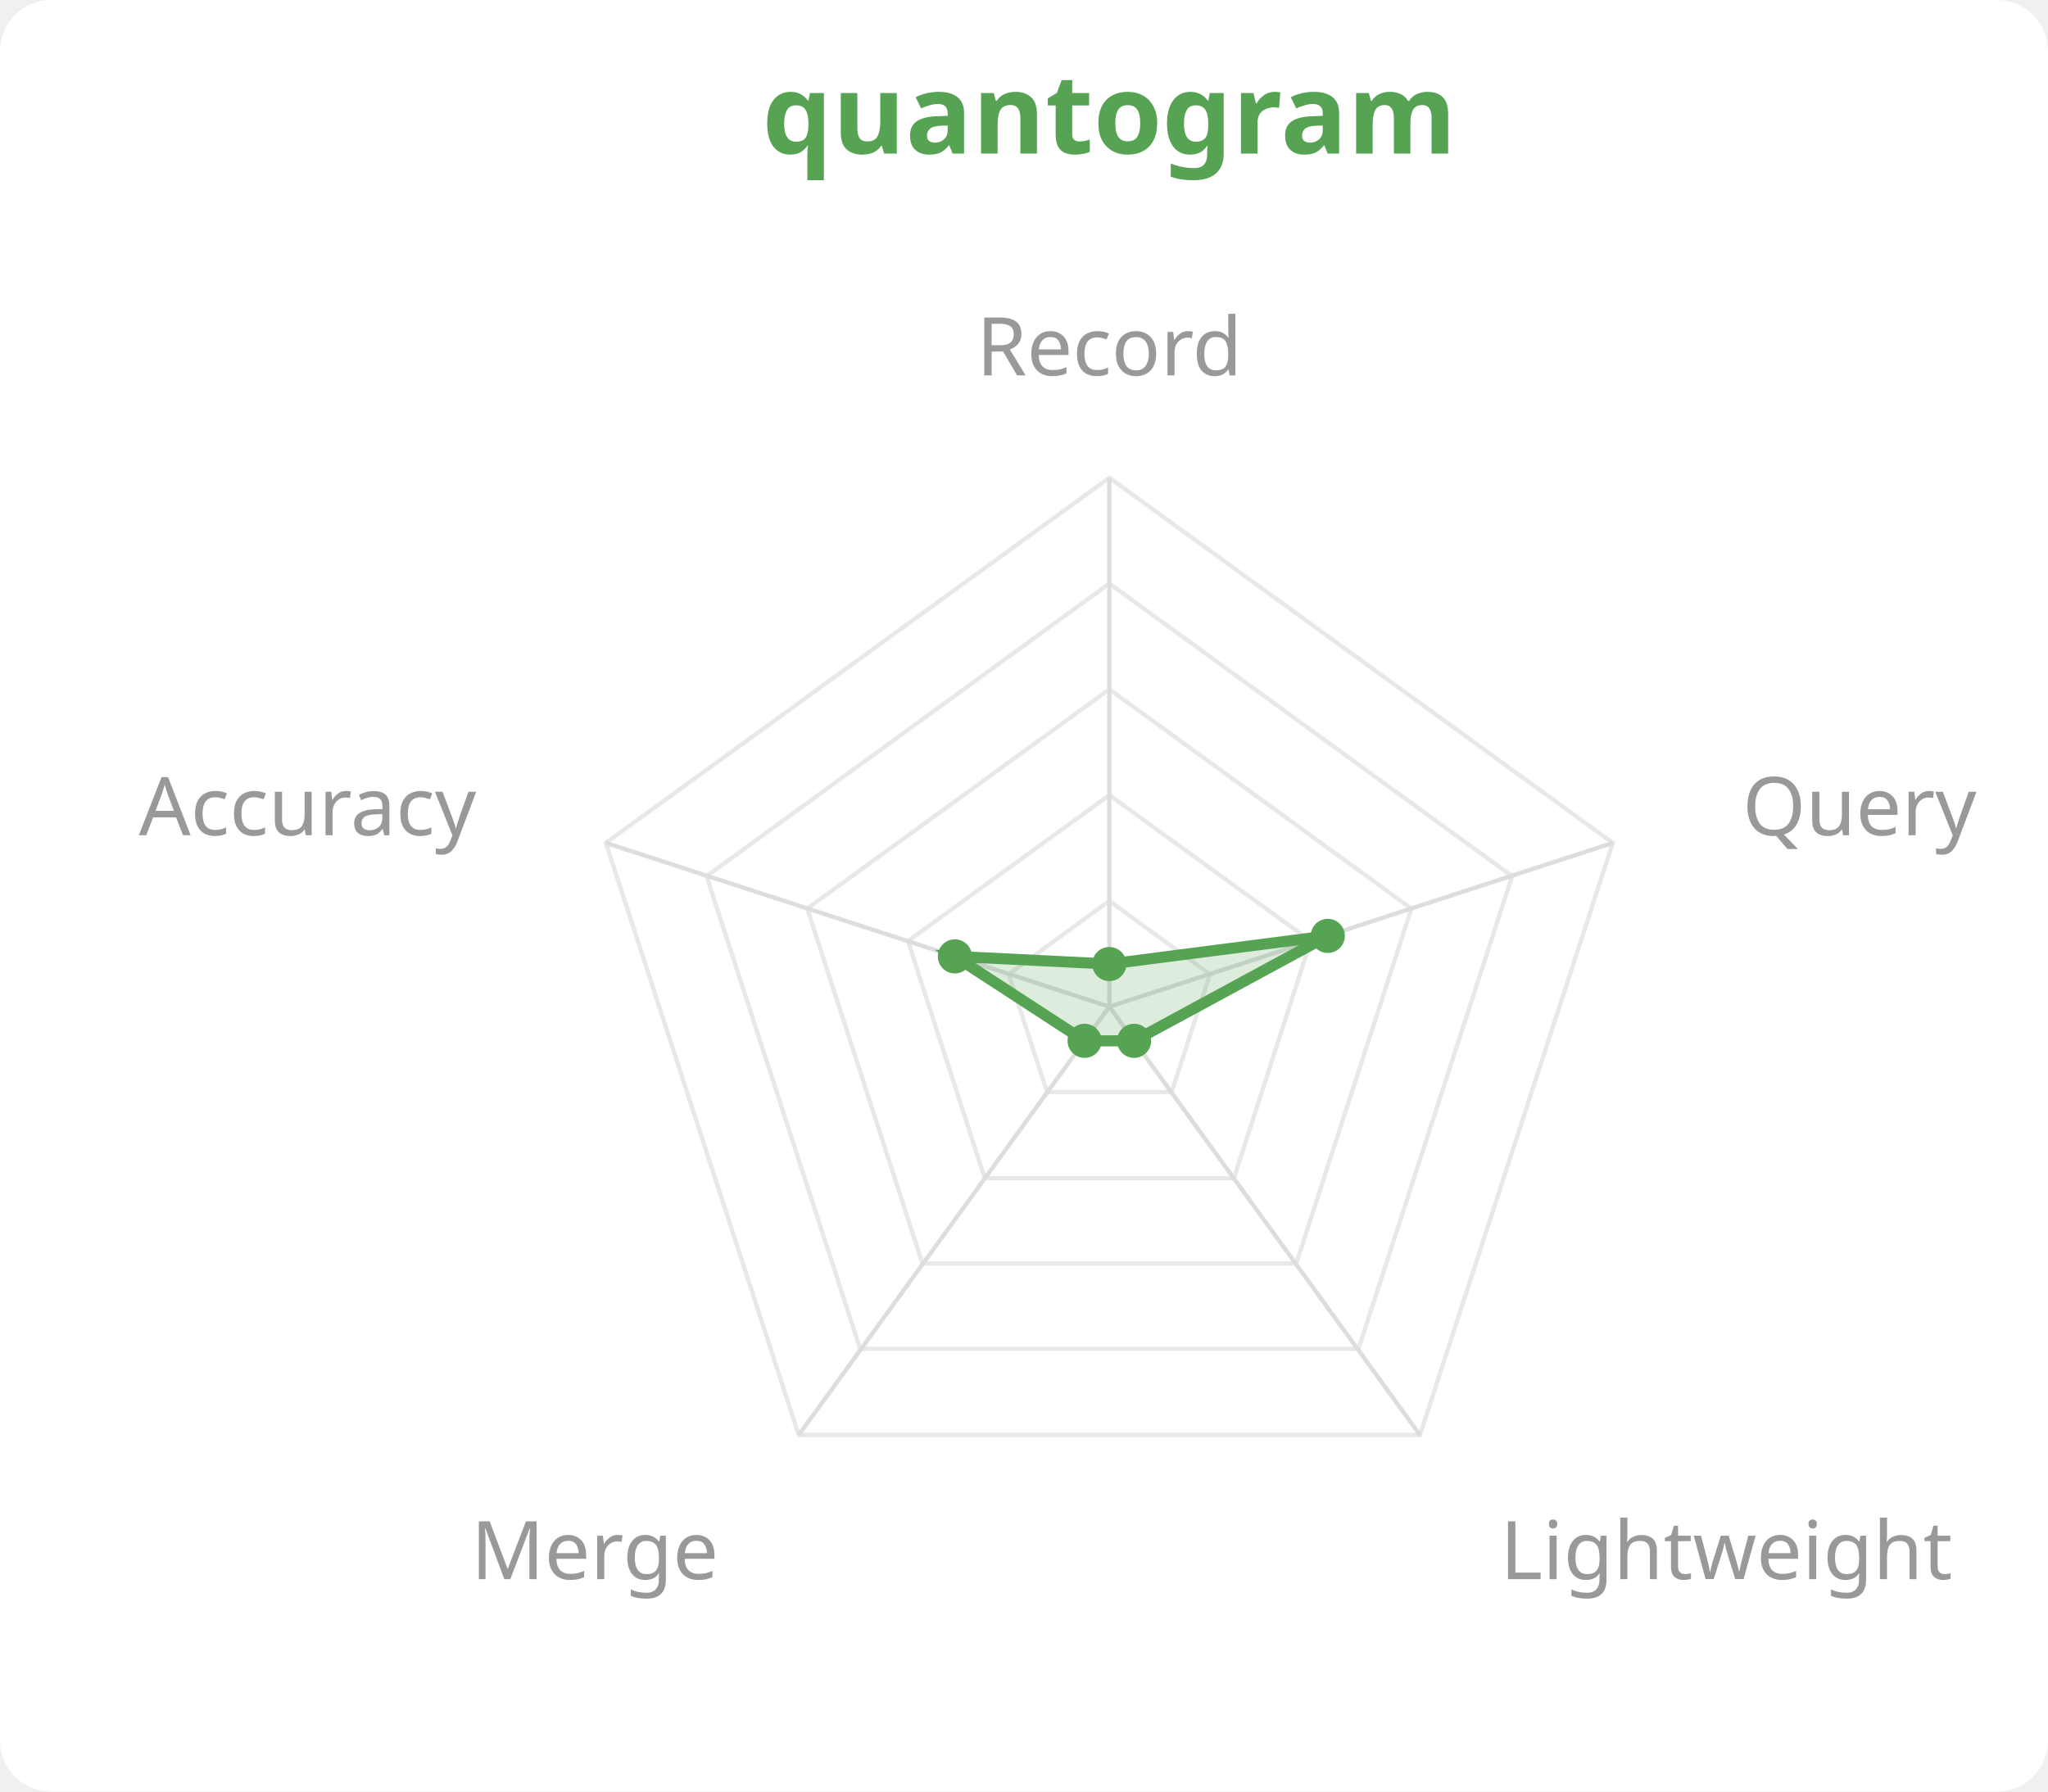
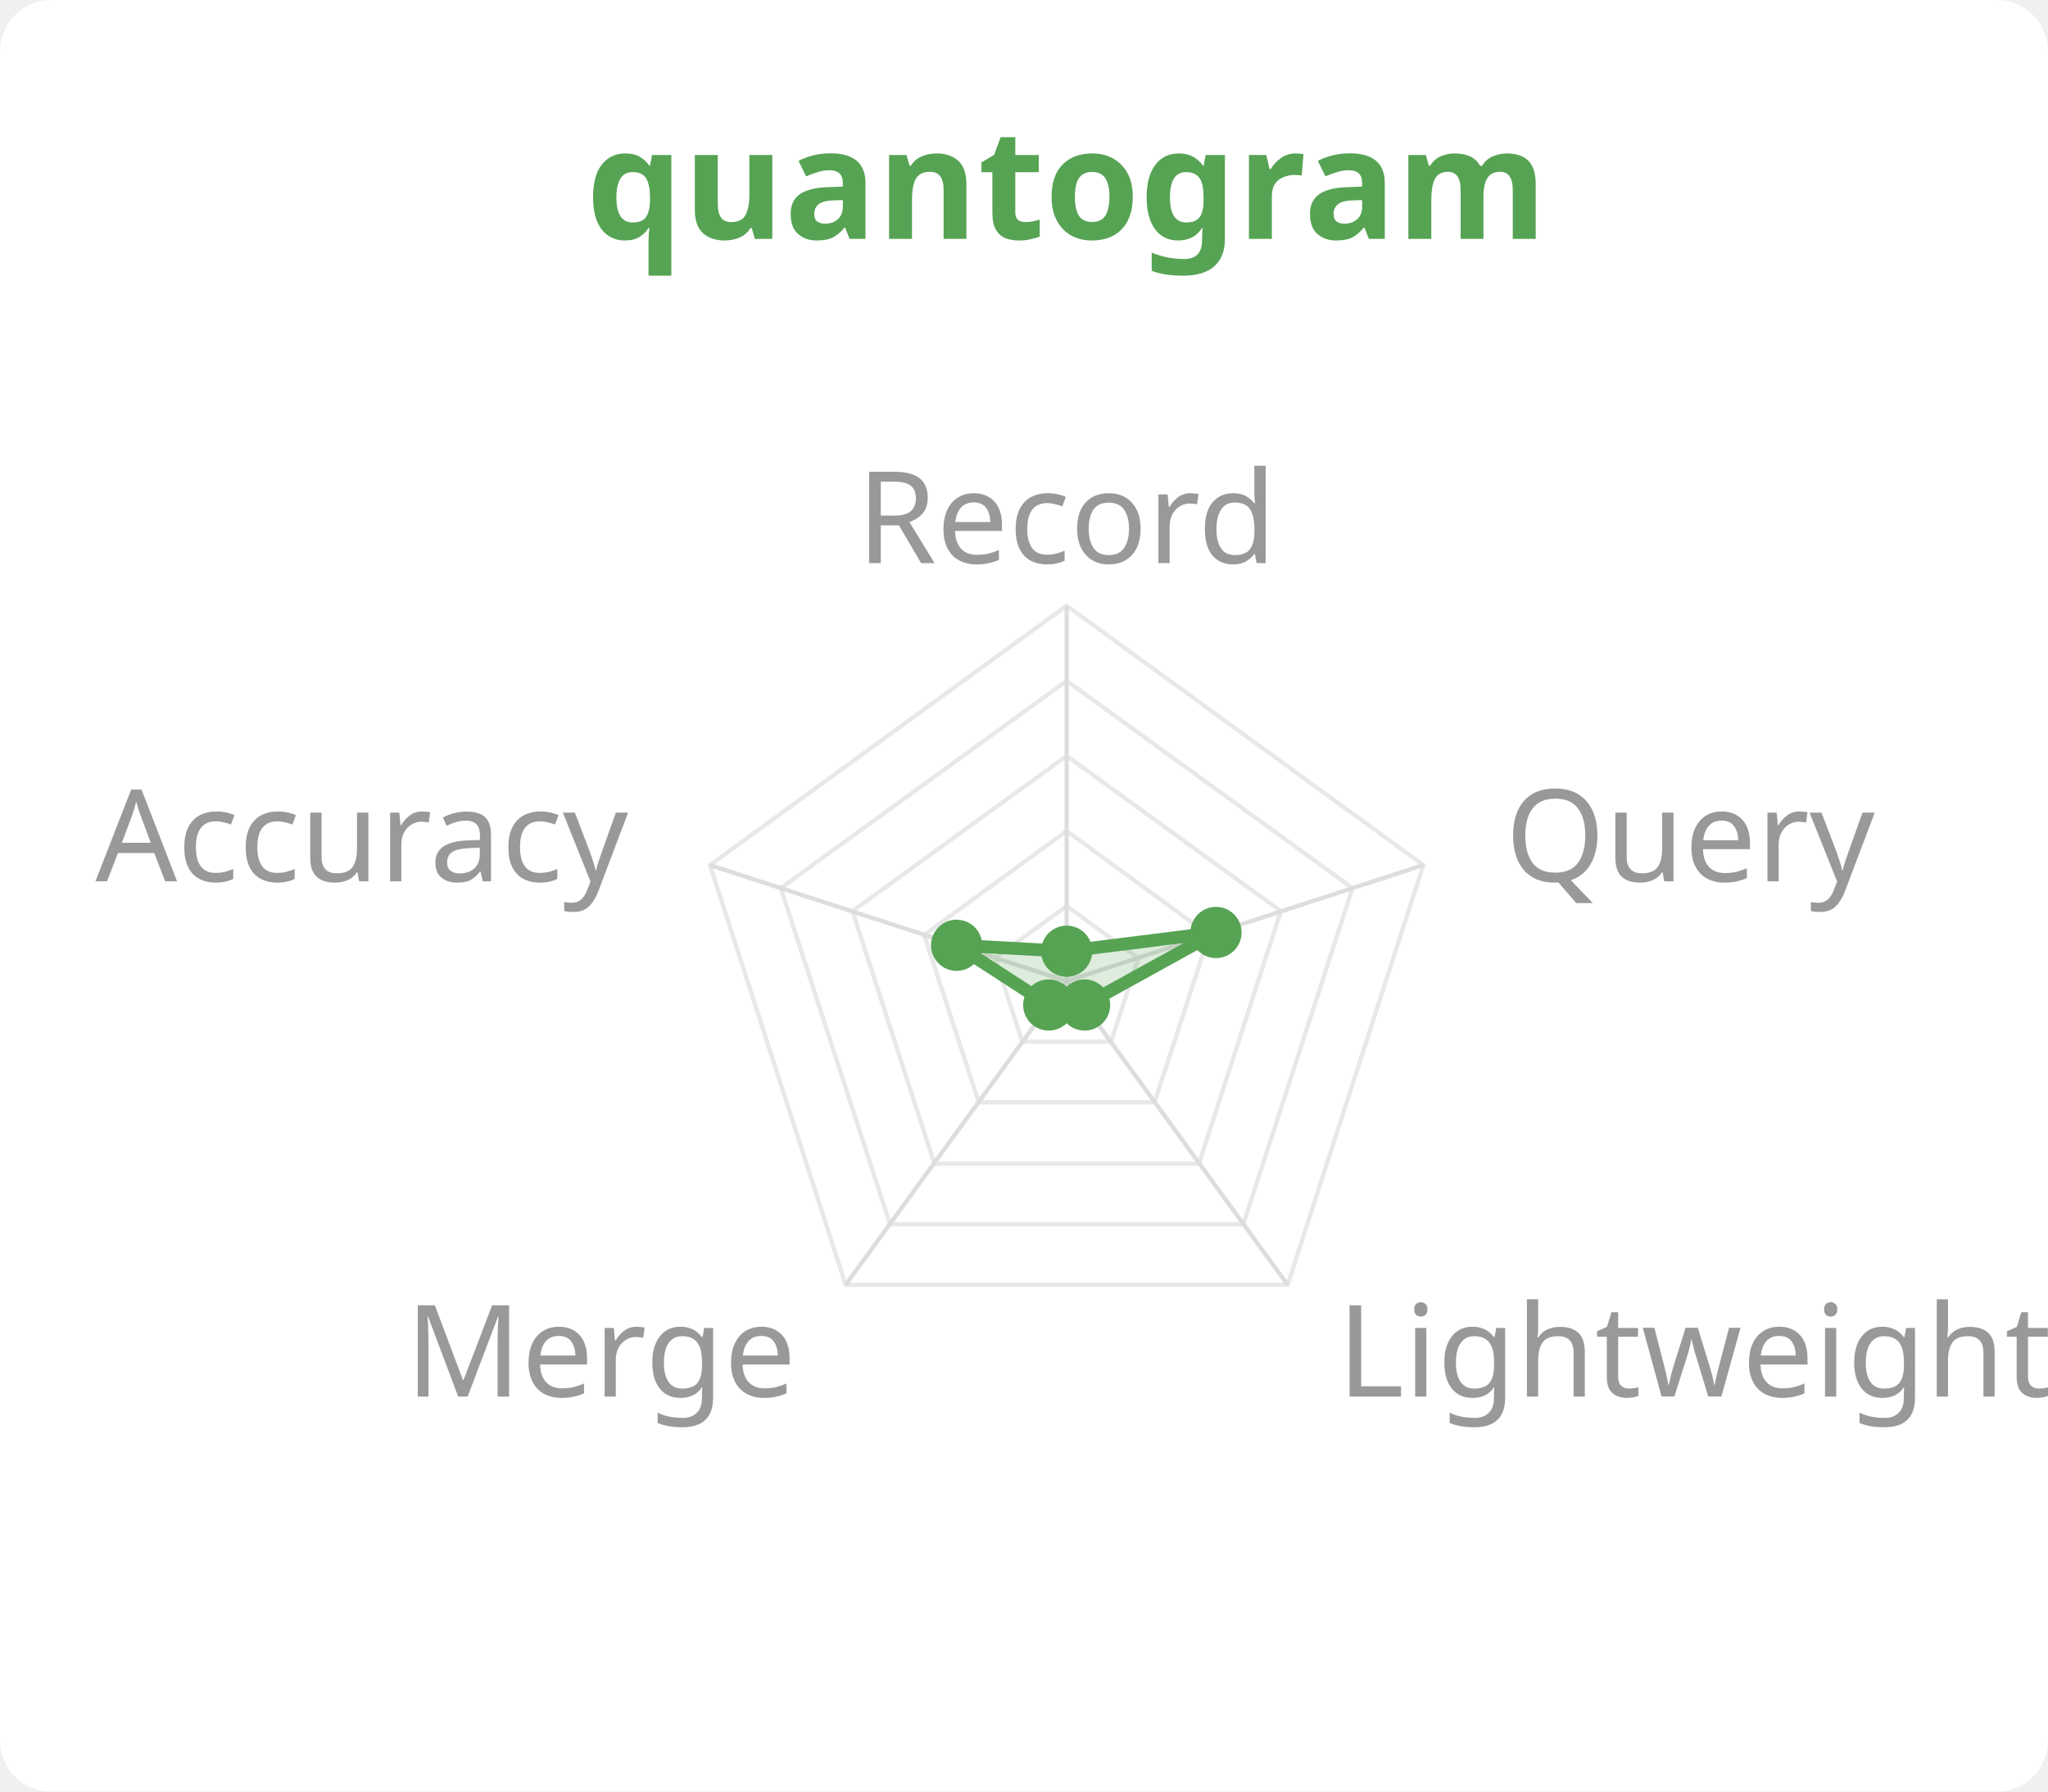
<svg xmlns="http://www.w3.org/2000/svg" viewBox="0 0 240 210" width="240" height="210">
  <rect x="0.0" y="0.0" width="240.0" height="210.0" fill="white" rx="6" />
-   <text x="130.0" y="18.0" font-family="system-ui,sans-serif" font-size="13" font-weight="600" fill="#56A354" text-anchor="middle">quantogram</text>
-   <polygon points="130.0,105.6 141.8,114.2 137.3,128.0 122.7,128.0 118.2,114.2" fill="none" stroke="#e8e8e8" stroke-width="0.5" />
-   <polygon points="130.0,93.2 153.6,110.3 144.6,138.1 115.4,138.1 106.4,110.3" fill="none" stroke="#e8e8e8" stroke-width="0.5" />
-   <polygon points="130.0,80.8 165.4,106.5 151.9,148.1 108.1,148.1 94.6,106.5" fill="none" stroke="#e8e8e8" stroke-width="0.5" />
-   <polygon points="130.0,68.4 177.2,102.7 159.2,158.1 100.8,158.1 82.8,102.7" fill="none" stroke="#e8e8e8" stroke-width="0.5" />
-   <polygon points="130.0,56.0 189.0,98.8 166.4,168.2 93.6,168.2 71.0,98.8" fill="none" stroke="#e8e8e8" stroke-width="0.5" />
-   <line x1="130" y1="118" x2="130.0" y2="56.0" stroke="#ddd" stroke-width="0.5" />
-   <line x1="130" y1="118" x2="189.0" y2="98.8" stroke="#ddd" stroke-width="0.5" />
-   <line x1="130" y1="118" x2="166.4" y2="168.2" stroke="#ddd" stroke-width="0.5" />
-   <line x1="130" y1="118" x2="93.6" y2="168.2" stroke="#ddd" stroke-width="0.5" />
-   <line x1="130" y1="118" x2="71.0" y2="98.8" stroke="#ddd" stroke-width="0.5" />
-   <text x="130.0" y="44.0" font-family="system-ui,sans-serif" font-size="9.5" fill="#999" text-anchor="middle">Record</text>
-   <text x="204.2" y="97.9" font-family="system-ui,sans-serif" font-size="9.5" fill="#999" text-anchor="start">Query</text>
-   <text x="175.8" y="185.1" font-family="system-ui,sans-serif" font-size="9.5" fill="#999" text-anchor="start">Lightweight</text>
-   <text x="84.2" y="185.1" font-family="system-ui,sans-serif" font-size="9.5" fill="#999" text-anchor="end">Merge</text>
-   <text x="55.8" y="97.9" font-family="system-ui,sans-serif" font-size="9.5" fill="#999" text-anchor="end">Accuracy</text>
-   <polygon points="130.0,113.0 155.6,109.7 132.9,122.0 127.1,122.0 111.9,112.1" fill="#56A354" fill-opacity="0.20" stroke="#56A354" stroke-width="1.3" />
-   <circle cx="130.0" cy="113.0" r="2" fill="#56A354" />
-   <circle cx="155.6" cy="109.7" r="2" fill="#56A354" />
-   <circle cx="132.9" cy="122.0" r="2" fill="#56A354" />
-   <circle cx="127.1" cy="122.0" r="2" fill="#56A354" />
-   <circle cx="111.9" cy="112.1" r="2" fill="#56A354" />
+   <text x="125.0" y="28.0" font-family="system-ui,sans-serif" font-size="18" font-weight="600" fill="#56A354" text-anchor="middle">quantogram</text>
+   <polygon points="125.0,106.2 133.4,112.3 130.2,122.1 119.8,122.1 116.6,112.3" fill="none" stroke="#e8e8e8" stroke-width="0.5" />
+   <polygon points="125.0,97.4 141.7,109.6 135.3,129.2 114.7,129.2 108.3,109.6" fill="none" stroke="#e8e8e8" stroke-width="0.5" />
+   <polygon points="125.0,88.6 150.1,106.8 140.5,136.4 109.5,136.4 99.9,106.8" fill="none" stroke="#e8e8e8" stroke-width="0.5" />
+   <polygon points="125.0,79.8 158.5,104.1 145.7,143.5 104.3,143.5 91.5,104.1" fill="none" stroke="#e8e8e8" stroke-width="0.5" />
+   <polygon points="125.0,71.0 166.8,101.4 150.9,150.6 99.1,150.6 83.2,101.4" fill="none" stroke="#e8e8e8" stroke-width="0.5" />
+   <line x1="125" y1="115" x2="125.0" y2="71.0" stroke="#ddd" stroke-width="0.5" />
+   <line x1="125" y1="115" x2="166.8" y2="101.4" stroke="#ddd" stroke-width="0.5" />
+   <line x1="125" y1="115" x2="150.9" y2="150.6" stroke="#ddd" stroke-width="0.5" />
+   <line x1="125" y1="115" x2="99.1" y2="150.6" stroke="#ddd" stroke-width="0.5" />
+   <line x1="125" y1="115" x2="83.2" y2="101.4" stroke="#ddd" stroke-width="0.5" />
+   <text x="125.0" y="66.0" font-family="system-ui,sans-serif" font-size="15" fill="#999" text-anchor="middle">Record</text>
+   <text x="176.4" y="103.3" font-family="system-ui,sans-serif" font-size="15" fill="#999" text-anchor="start">Query</text>
+   <text x="156.7" y="163.7" font-family="system-ui,sans-serif" font-size="15" fill="#999" text-anchor="start">Lightweight</text>
+   <text x="93.3" y="163.7" font-family="system-ui,sans-serif" font-size="15" fill="#999" text-anchor="end">Merge</text>
+   <text x="73.6" y="103.3" font-family="system-ui,sans-serif" font-size="15" fill="#999" text-anchor="end">Accuracy</text>
+   <polygon points="125.0,111.5 142.5,109.3 127.1,117.8 122.9,117.8 112.1,110.8" fill="#56A354" fill-opacity="0.20" stroke="#56A354" stroke-width="1.5" />
+   <circle cx="125.0" cy="111.5" r="3" fill="#56A354" />
+   <circle cx="142.5" cy="109.3" r="3" fill="#56A354" />
+   <circle cx="127.1" cy="117.8" r="3" fill="#56A354" />
+   <circle cx="122.9" cy="117.8" r="3" fill="#56A354" />
+   <circle cx="112.1" cy="110.8" r="3" fill="#56A354" />
</svg>
